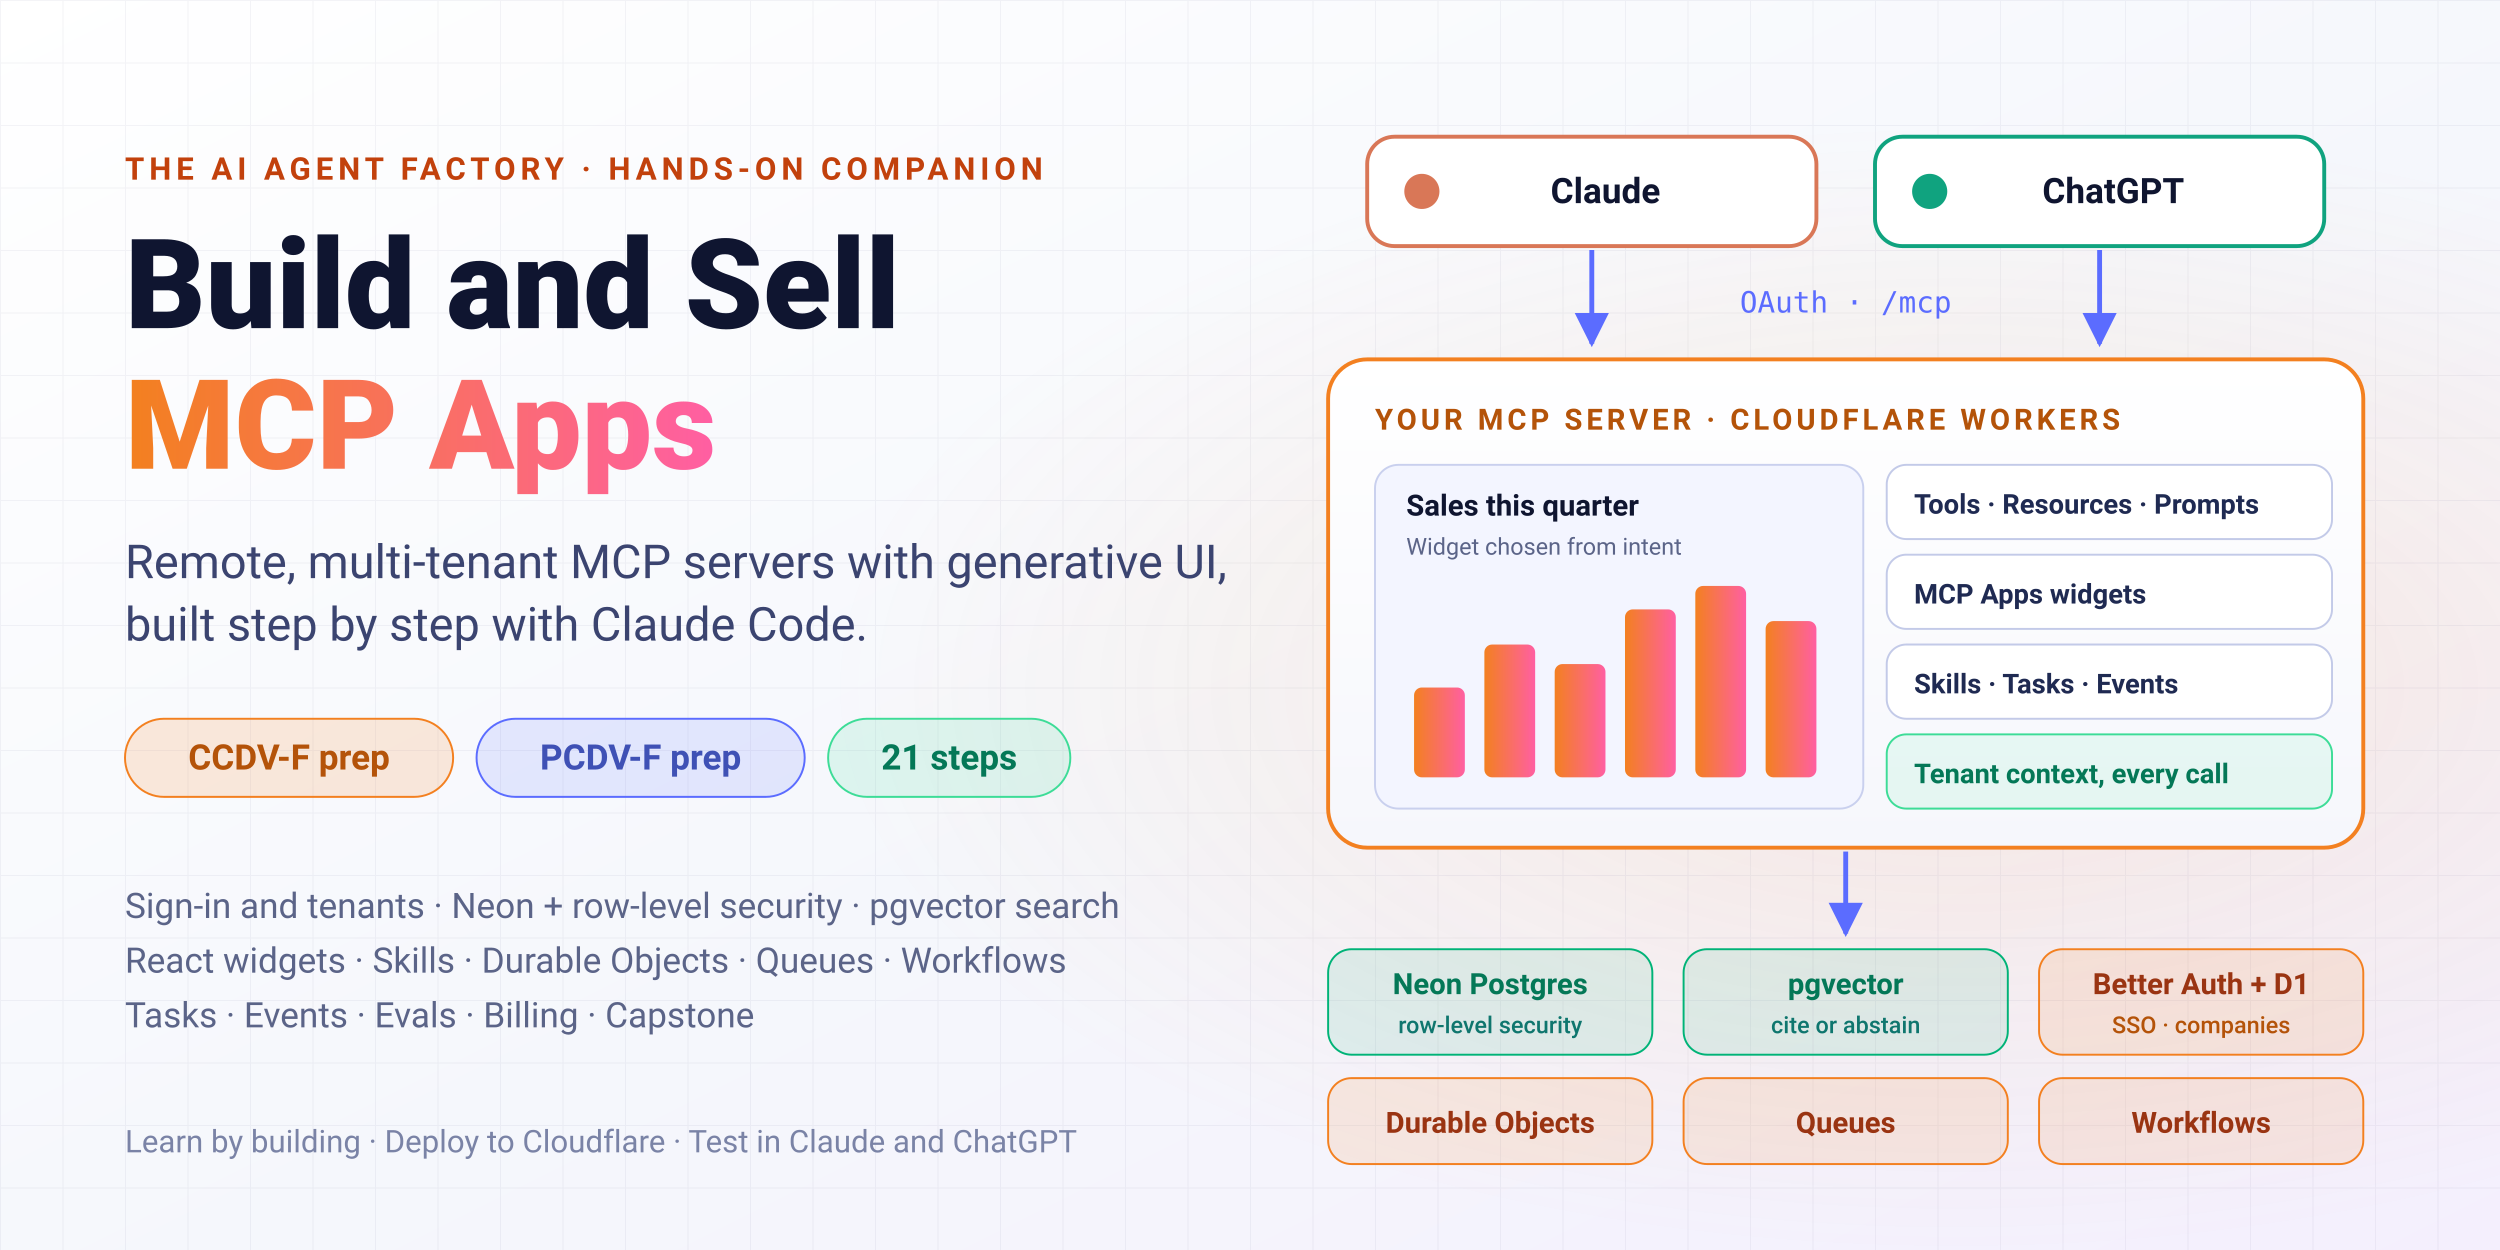
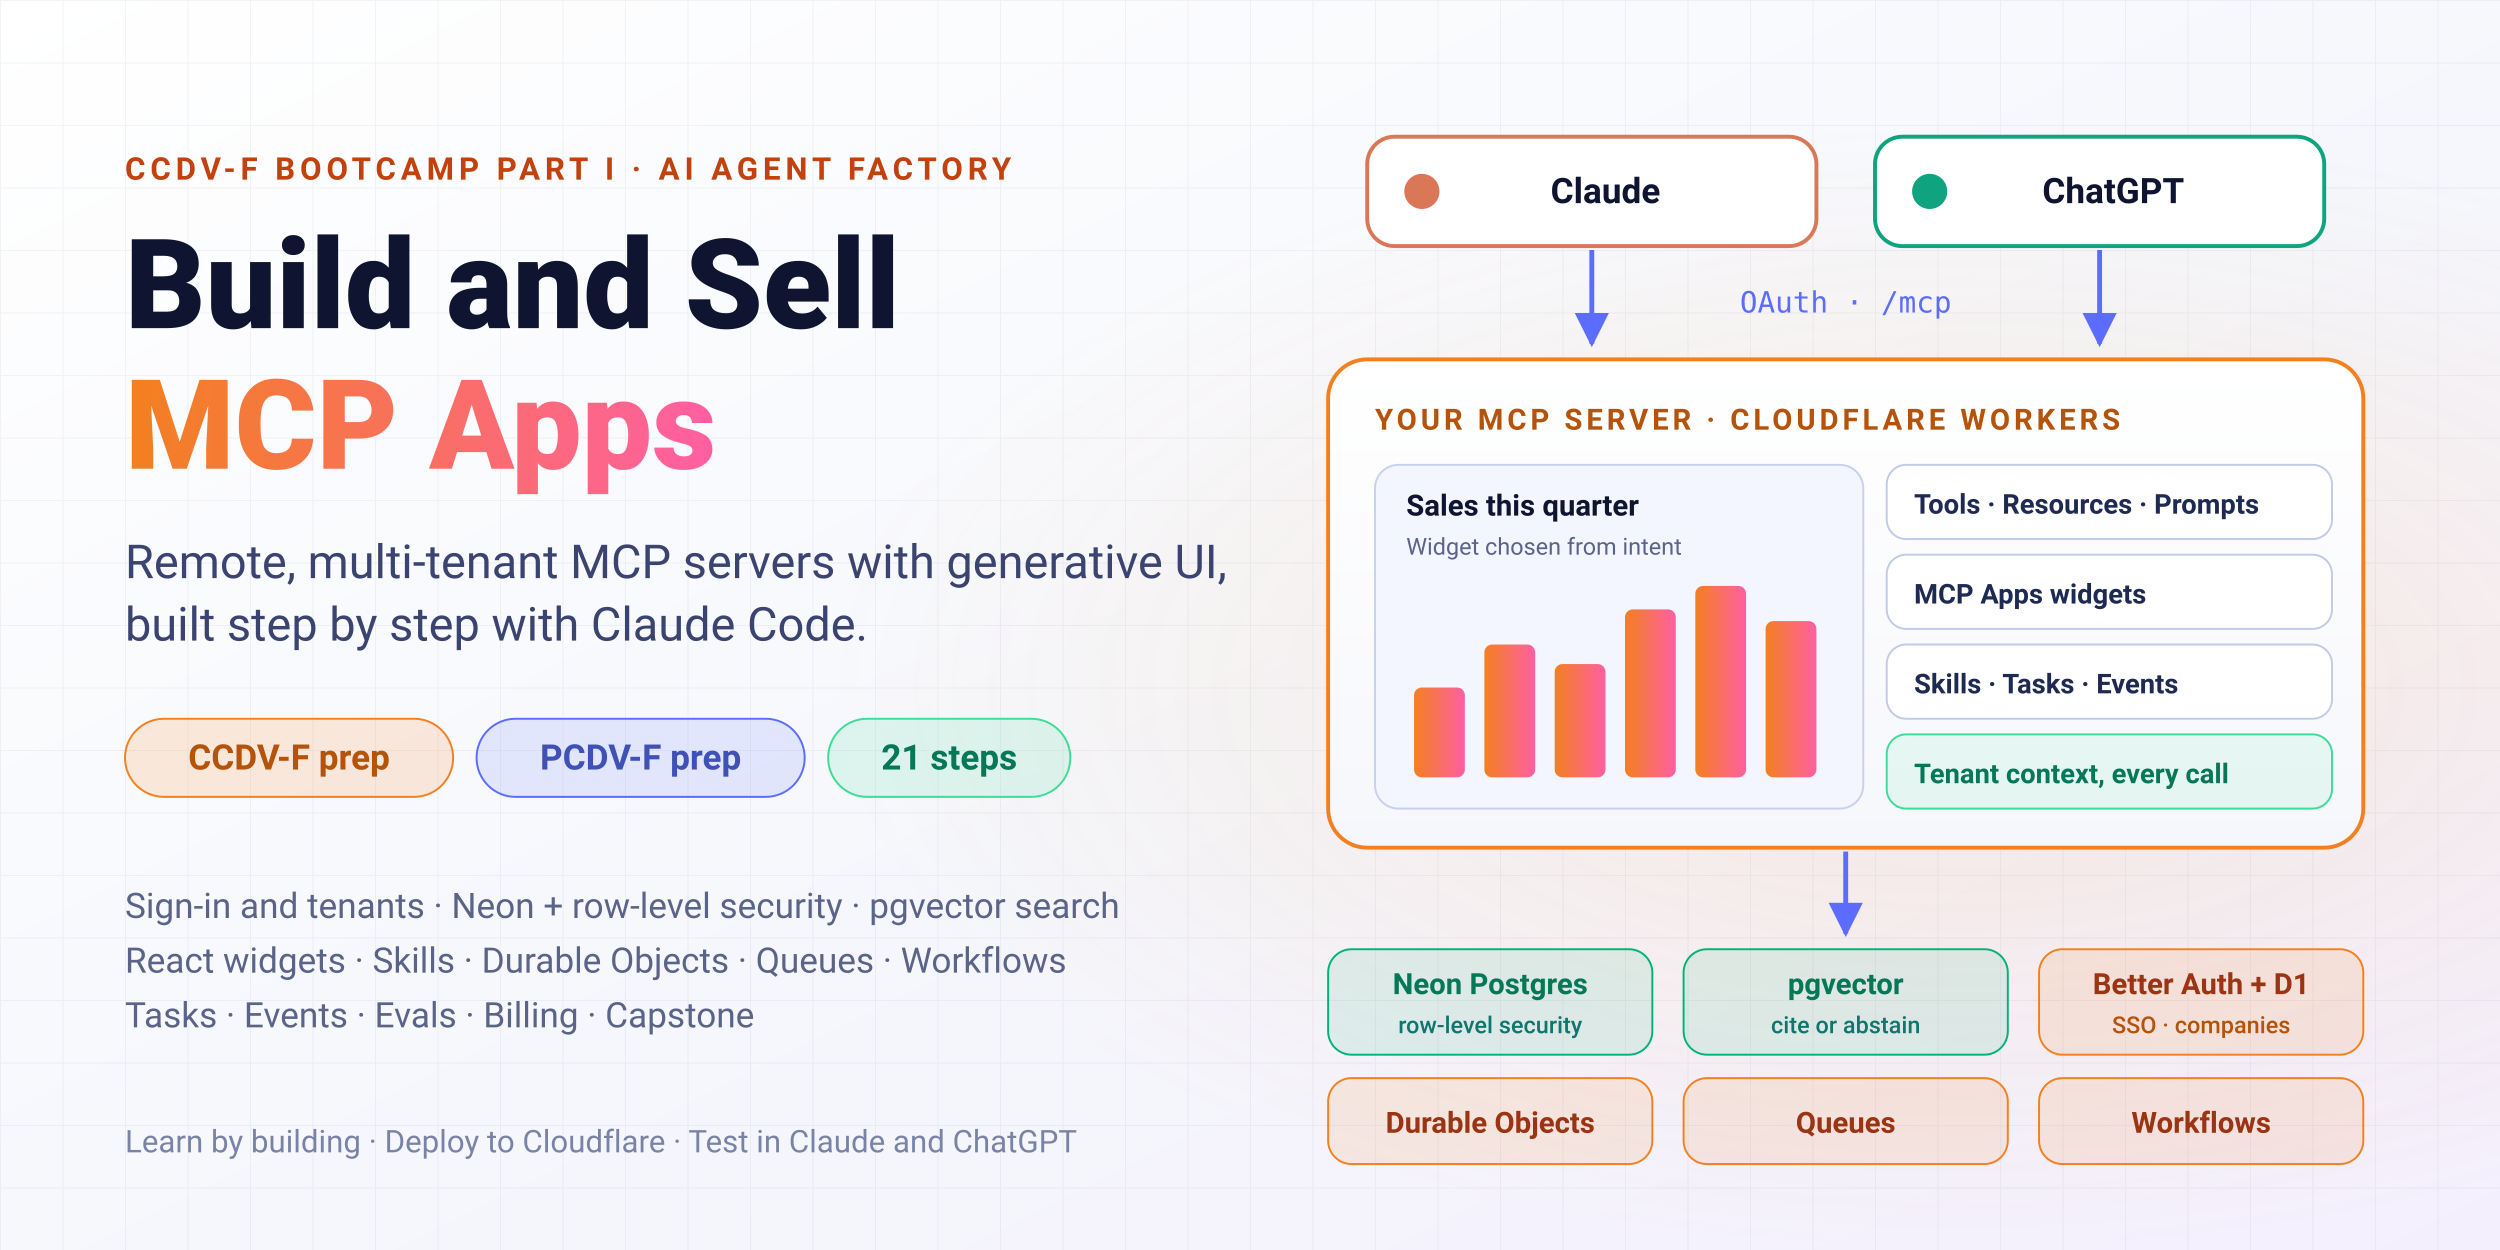
<svg xmlns="http://www.w3.org/2000/svg" width="1280" height="640" viewBox="0 0 1280 640" role="img" aria-labelledby="t d">
  <defs>
    <linearGradient id="bg" x1="0" y1="0" x2="1" y2="1">
      <stop offset="0" stop-color="#ffffff" />
      <stop offset="0.55" stop-color="#f5f7fc" />
      <stop offset="1" stop-color="#f4effd" />
    </linearGradient>
    <radialGradient id="glow" cx="0.78" cy="0.55" r="0.45">
      <stop offset="0" stop-color="#f38020" stop-opacity="0.12" />
      <stop offset="1" stop-color="#f38020" stop-opacity="0" />
    </radialGradient>
    <linearGradient id="server" x1="0" y1="0" x2="0" y2="1">
      <stop offset="0" stop-color="#ffffff" />
      <stop offset="1" stop-color="#f6f7fc" />
    </linearGradient>
    <linearGradient id="accent" x1="0" y1="0" x2="1" y2="0">
      <stop offset="0" stop-color="#f38020" />
      <stop offset="1" stop-color="#ff5fa2" />
    </linearGradient>
    <pattern id="grid" width="32" height="32" patternUnits="userSpaceOnUse">
      <path d="M32 0H0V32" fill="none" stroke="#1b2550" stroke-opacity="0.05" stroke-width="1" />
    </pattern>
    <marker id="arrow" viewBox="0 0 10 10" refX="9" refY="5" markerWidth="7" markerHeight="7" orient="auto-start-reverse">
      <path d="M0 0L10 5L0 10z" fill="#5b6cff" />
    </marker>
  </defs>
  <rect width="1280" height="640" fill="url(#bg)" />
  <rect width="1280" height="640" fill="url(#grid)" />
  <rect width="1280" height="640" fill="url(#glow)" />
  <g font-family="-apple-system, BlinkMacSystemFont, 'Segoe UI', Roboto, Helvetica, Arial, sans-serif">
-     <text x="64" y="92" fill="#c2410c" font-size="16" font-weight="600" letter-spacing="2.5">THE AI AGENT FACTORY · HANDS-ON COMPANION</text>
+     <text x="64" y="92" fill="#c2410c" font-size="16" font-weight="600" letter-spacing="2.5">CCDV-F BOOTCAMP PART I · AI AGENT FACTORY</text>
    <text x="64" y="168" fill="#0f1530" font-size="64" font-weight="800">Build and Sell</text>
    <text x="64" y="240" fill="url(#accent)" font-size="64" font-weight="800">MCP Apps</text>
    <text x="64" y="296" fill="#3b4470" font-size="24">Remote, multi-tenant MCP servers with generative UI,</text>
    <text x="64" y="328" fill="#3b4470" font-size="24">built step by step with Claude Code.</text>
    <g font-size="18" font-weight="700">
      <rect x="64" y="368" width="168" height="40" rx="20" fill="#f38020" fill-opacity="0.16" stroke="#f38020" />
      <text x="148" y="394" fill="#b45309" text-anchor="middle">CCDV-F prep</text>
      <rect x="244" y="368" width="168" height="40" rx="20" fill="#5b6cff" fill-opacity="0.14" stroke="#5b6cff" />
      <text x="328" y="394" fill="#3f51b5" text-anchor="middle">PCDV-F prep</text>
      <rect x="424" y="368" width="124" height="40" rx="20" fill="#3ddc97" fill-opacity="0.14" stroke="#3ddc97" />
      <text x="486" y="394" fill="#047857" text-anchor="middle">21 steps</text>
    </g>
    <text x="64" y="470" fill="#5b6488" font-size="18">Sign-in and tenants · Neon + row-level security · pgvector search</text>
    <text x="64" y="498" fill="#5b6488" font-size="18">React widgets · Skills · Durable Objects · Queues · Workflows</text>
    <text x="64" y="526" fill="#5b6488" font-size="18">Tasks · Events · Evals · Billing · Capstone</text>
    <text x="64" y="590" fill="#7a83a6" font-size="16">Learn by building · Deploy to Cloudflare · Test in Claude and ChatGPT</text>
    <g font-size="18" font-weight="700" text-anchor="middle">
      <rect x="700" y="70" width="230" height="56" rx="14" fill="#ffffff" fill-opacity="1" stroke="#d97757" stroke-width="2" />
      <circle cx="728" cy="98" r="9" fill="#d97757" />
      <text x="822" y="104" fill="#0f1530">Claude</text>
      <rect x="960" y="70" width="230" height="56" rx="14" fill="#ffffff" fill-opacity="1" stroke="#10a37f" stroke-width="2" />
      <circle cx="988" cy="98" r="9" fill="#10a37f" />
      <text x="1082" y="104" fill="#0f1530">ChatGPT</text>
    </g>
    <path d="M815 128 V176" stroke="#5b6cff" stroke-width="2.5" marker-end="url(#arrow)" />
    <path d="M1075 128 V176" stroke="#5b6cff" stroke-width="2.5" marker-end="url(#arrow)" />
    <text x="945" y="160" fill="#5b6cff" font-size="15" text-anchor="middle" font-family="ui-monospace, SFMono-Regular, Menlo, monospace">OAuth · /mcp</text>
    <rect x="680" y="184" width="530" height="250" rx="20" fill="url(#server)" stroke="#f38020" stroke-width="2" />
    <text x="704" y="220" fill="#b45309" font-size="15" font-weight="700" letter-spacing="2">YOUR MCP SERVER · CLOUDFLARE WORKERS</text>
    <rect x="704" y="238" width="250" height="176" rx="12" fill="#f3f5ff" stroke="#c9d0ee" />
    <text x="720" y="264" fill="#0f1530" font-size="15" font-weight="700">Sales this quarter</text>
    <text x="720" y="284" fill="#5b6488" font-size="12">Widget chosen from intent</text>
    <g fill="url(#accent)">
      <rect x="724" y="352" width="26" height="46" rx="4" />
      <rect x="760" y="330" width="26" height="68" rx="4" />
      <rect x="796" y="340" width="26" height="58" rx="4" />
      <rect x="832" y="312" width="26" height="86" rx="4" />
      <rect x="868" y="300" width="26" height="98" rx="4" />
      <rect x="904" y="318" width="26" height="80" rx="4" />
    </g>
    <g font-size="14" font-weight="600">
      <rect x="966" y="238" width="228" height="38" rx="10" fill="#ffffff" fill-opacity="1" stroke="#c3cae8" />
      <text x="980" y="263" fill="#1f2a52">Tools · Resources · Prompts</text>
      <rect x="966" y="284" width="228" height="38" rx="10" fill="#ffffff" fill-opacity="1" stroke="#c3cae8" />
      <text x="980" y="309" fill="#1f2a52">MCP Apps widgets</text>
      <rect x="966" y="330" width="228" height="38" rx="10" fill="#ffffff" fill-opacity="1" stroke="#c3cae8" />
      <text x="980" y="355" fill="#1f2a52">Skills · Tasks · Events</text>
      <rect x="966" y="376" width="228" height="38" rx="10" fill="#3ddc97" fill-opacity="0.10" stroke="#3ddc97" />
      <text x="980" y="401" fill="#047857">Tenant context, every call</text>
    </g>
    <path d="M945 436 V478" stroke="#5b6cff" stroke-width="2.5" marker-end="url(#arrow)" />
    <g font-size="15" font-weight="700" text-anchor="middle">
      <rect x="680" y="486" width="166" height="54" rx="12" fill="#00b377" fill-opacity="0.10" stroke="#00b377" />
      <text x="763" y="509" fill="#047857">Neon Postgres</text>
      <text x="763" y="529" fill="#0f766e" font-size="12" font-weight="500">row-level security</text>
      <rect x="862" y="486" width="166" height="54" rx="12" fill="#00b377" fill-opacity="0.10" stroke="#00b377" />
      <text x="945" y="509" fill="#047857">pgvector</text>
      <text x="945" y="529" fill="#0f766e" font-size="12" font-weight="500">cite or abstain</text>
      <rect x="1044" y="486" width="166" height="54" rx="12" fill="#f38020" fill-opacity="0.12" stroke="#f38020" />
      <text x="1127" y="509" fill="#9a3412">Better Auth + D1</text>
      <text x="1127" y="529" fill="#b45309" font-size="12" font-weight="500">SSO · companies</text>
      <rect x="680" y="552" width="166" height="44" rx="12" fill="#f38020" fill-opacity="0.12" stroke="#f38020" />
      <text x="763" y="580" fill="#9a3412">Durable Objects</text>
      <rect x="862" y="552" width="166" height="44" rx="12" fill="#f38020" fill-opacity="0.12" stroke="#f38020" />
      <text x="945" y="580" fill="#9a3412">Queues</text>
      <rect x="1044" y="552" width="166" height="44" rx="12" fill="#f38020" fill-opacity="0.12" stroke="#f38020" />
      <text x="1127" y="580" fill="#9a3412">Workflows</text>
    </g>
  </g>
</svg>
